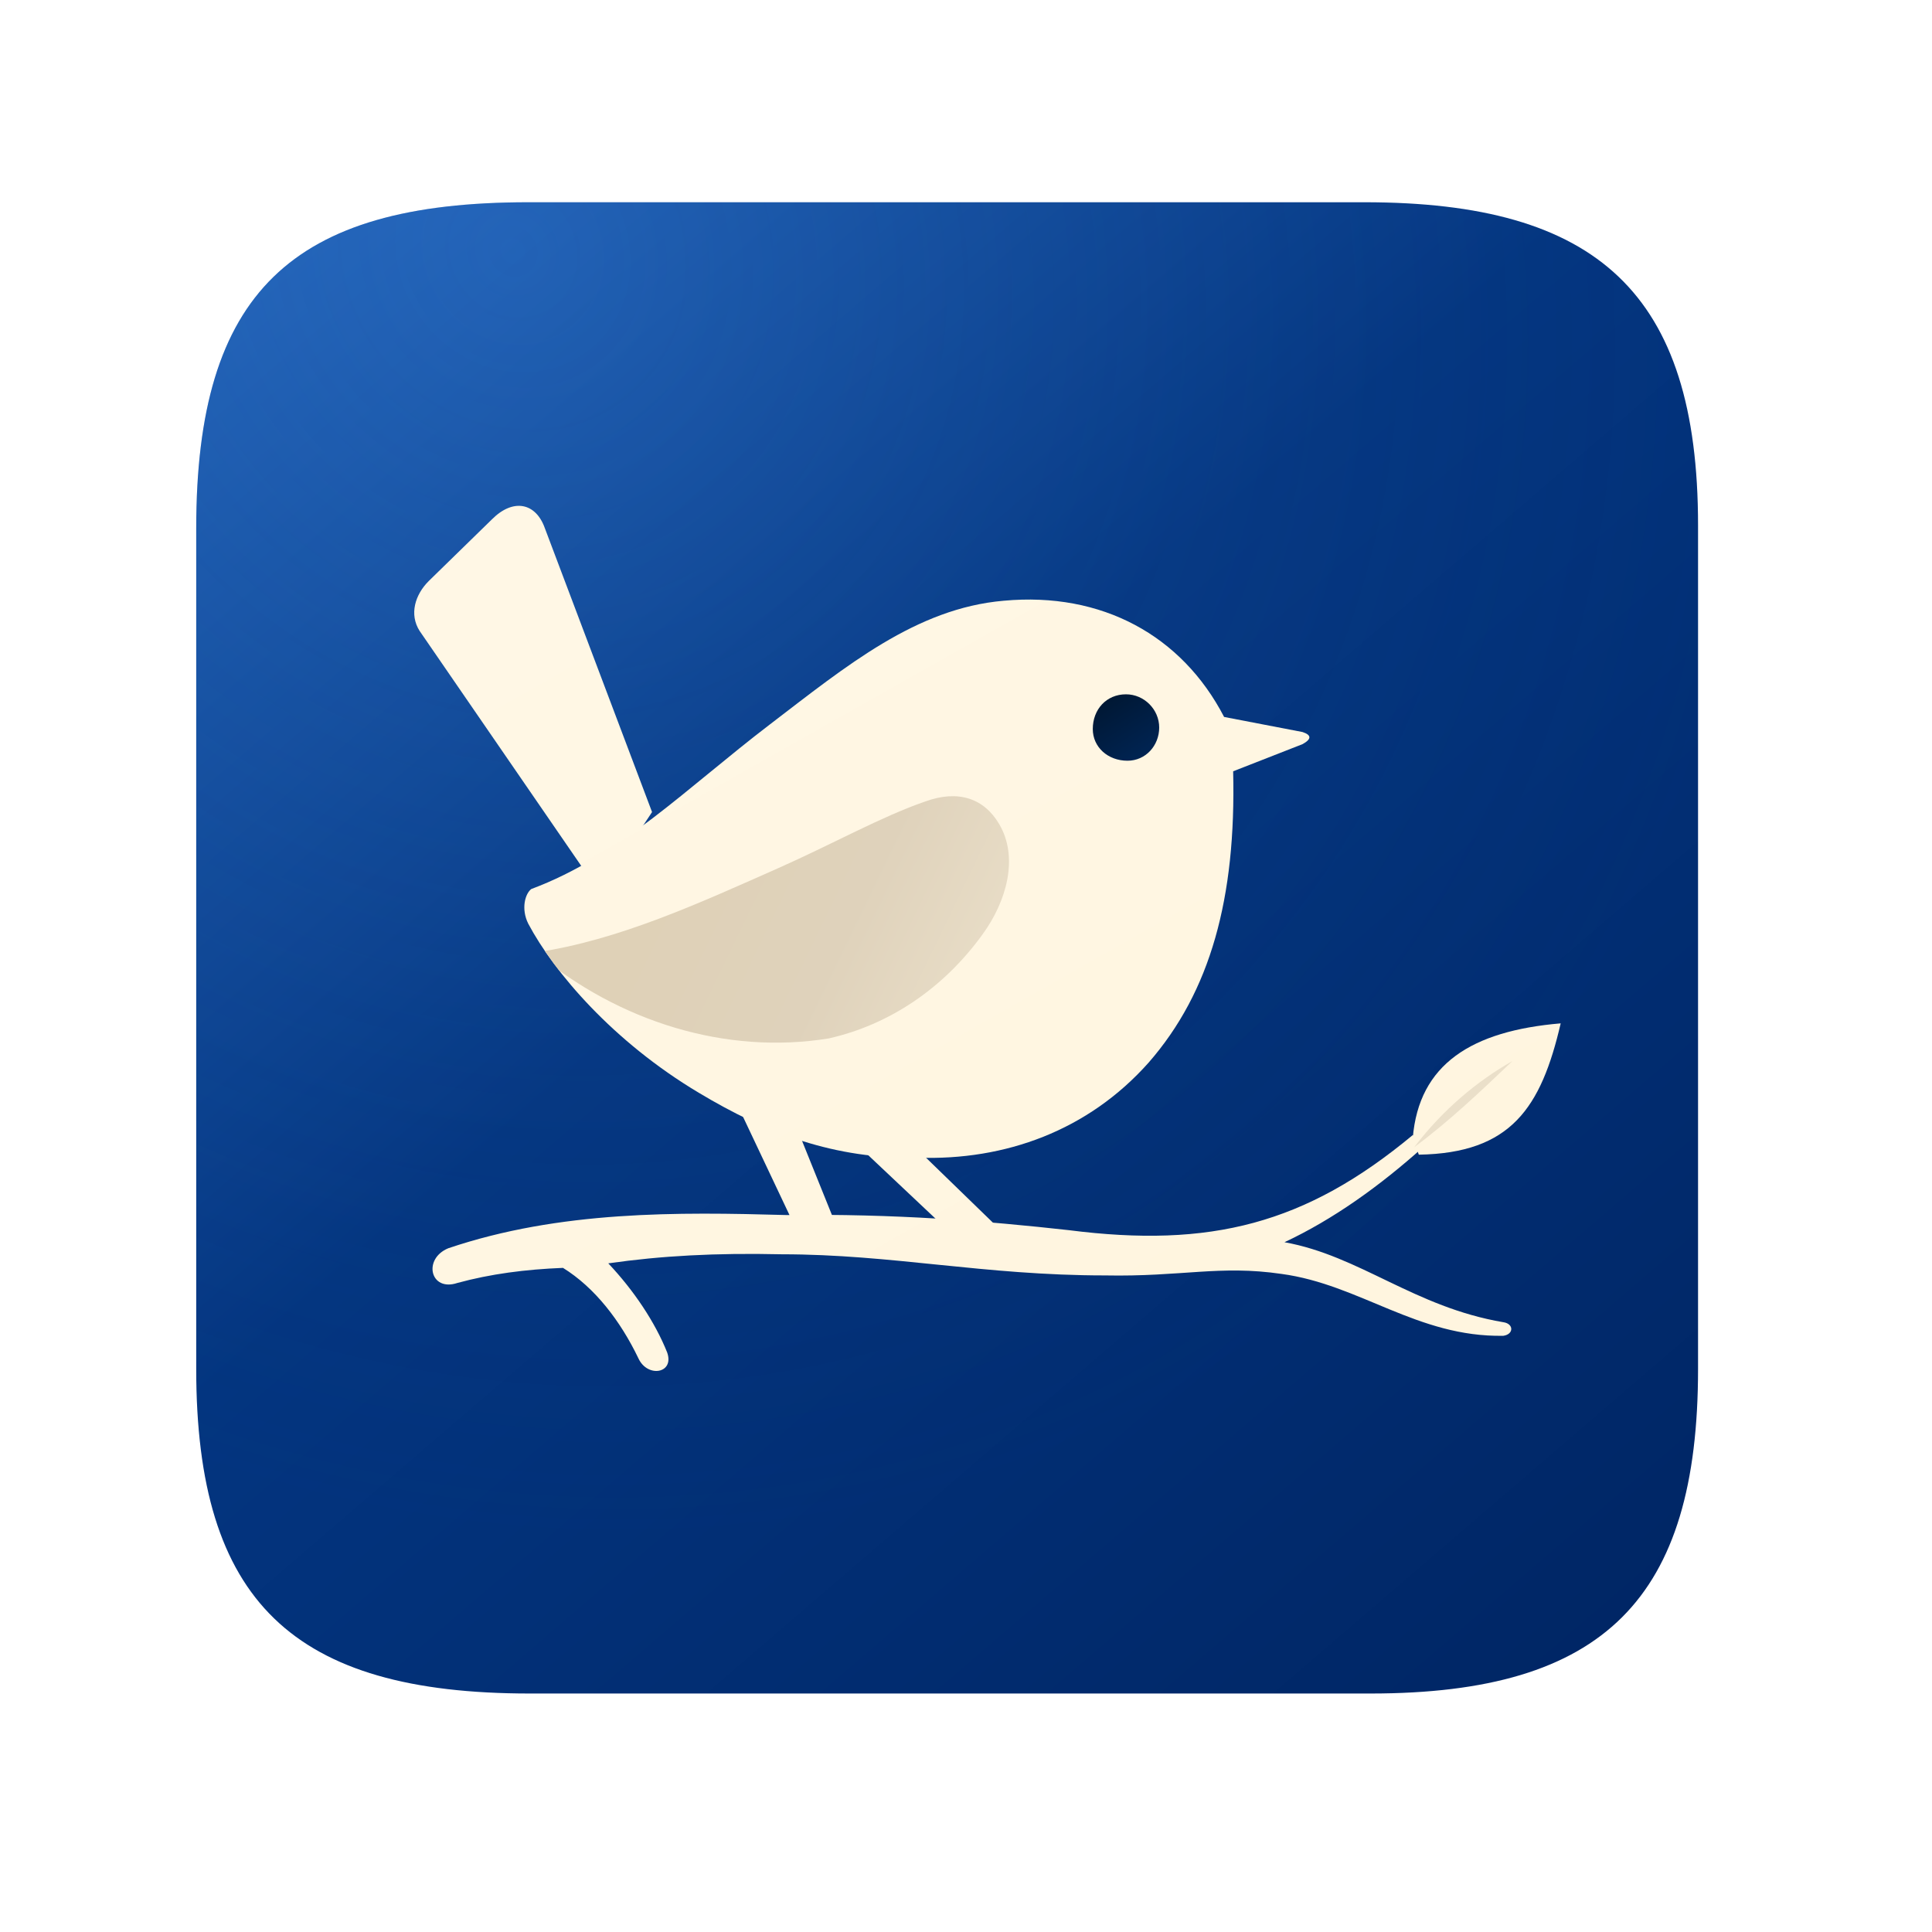
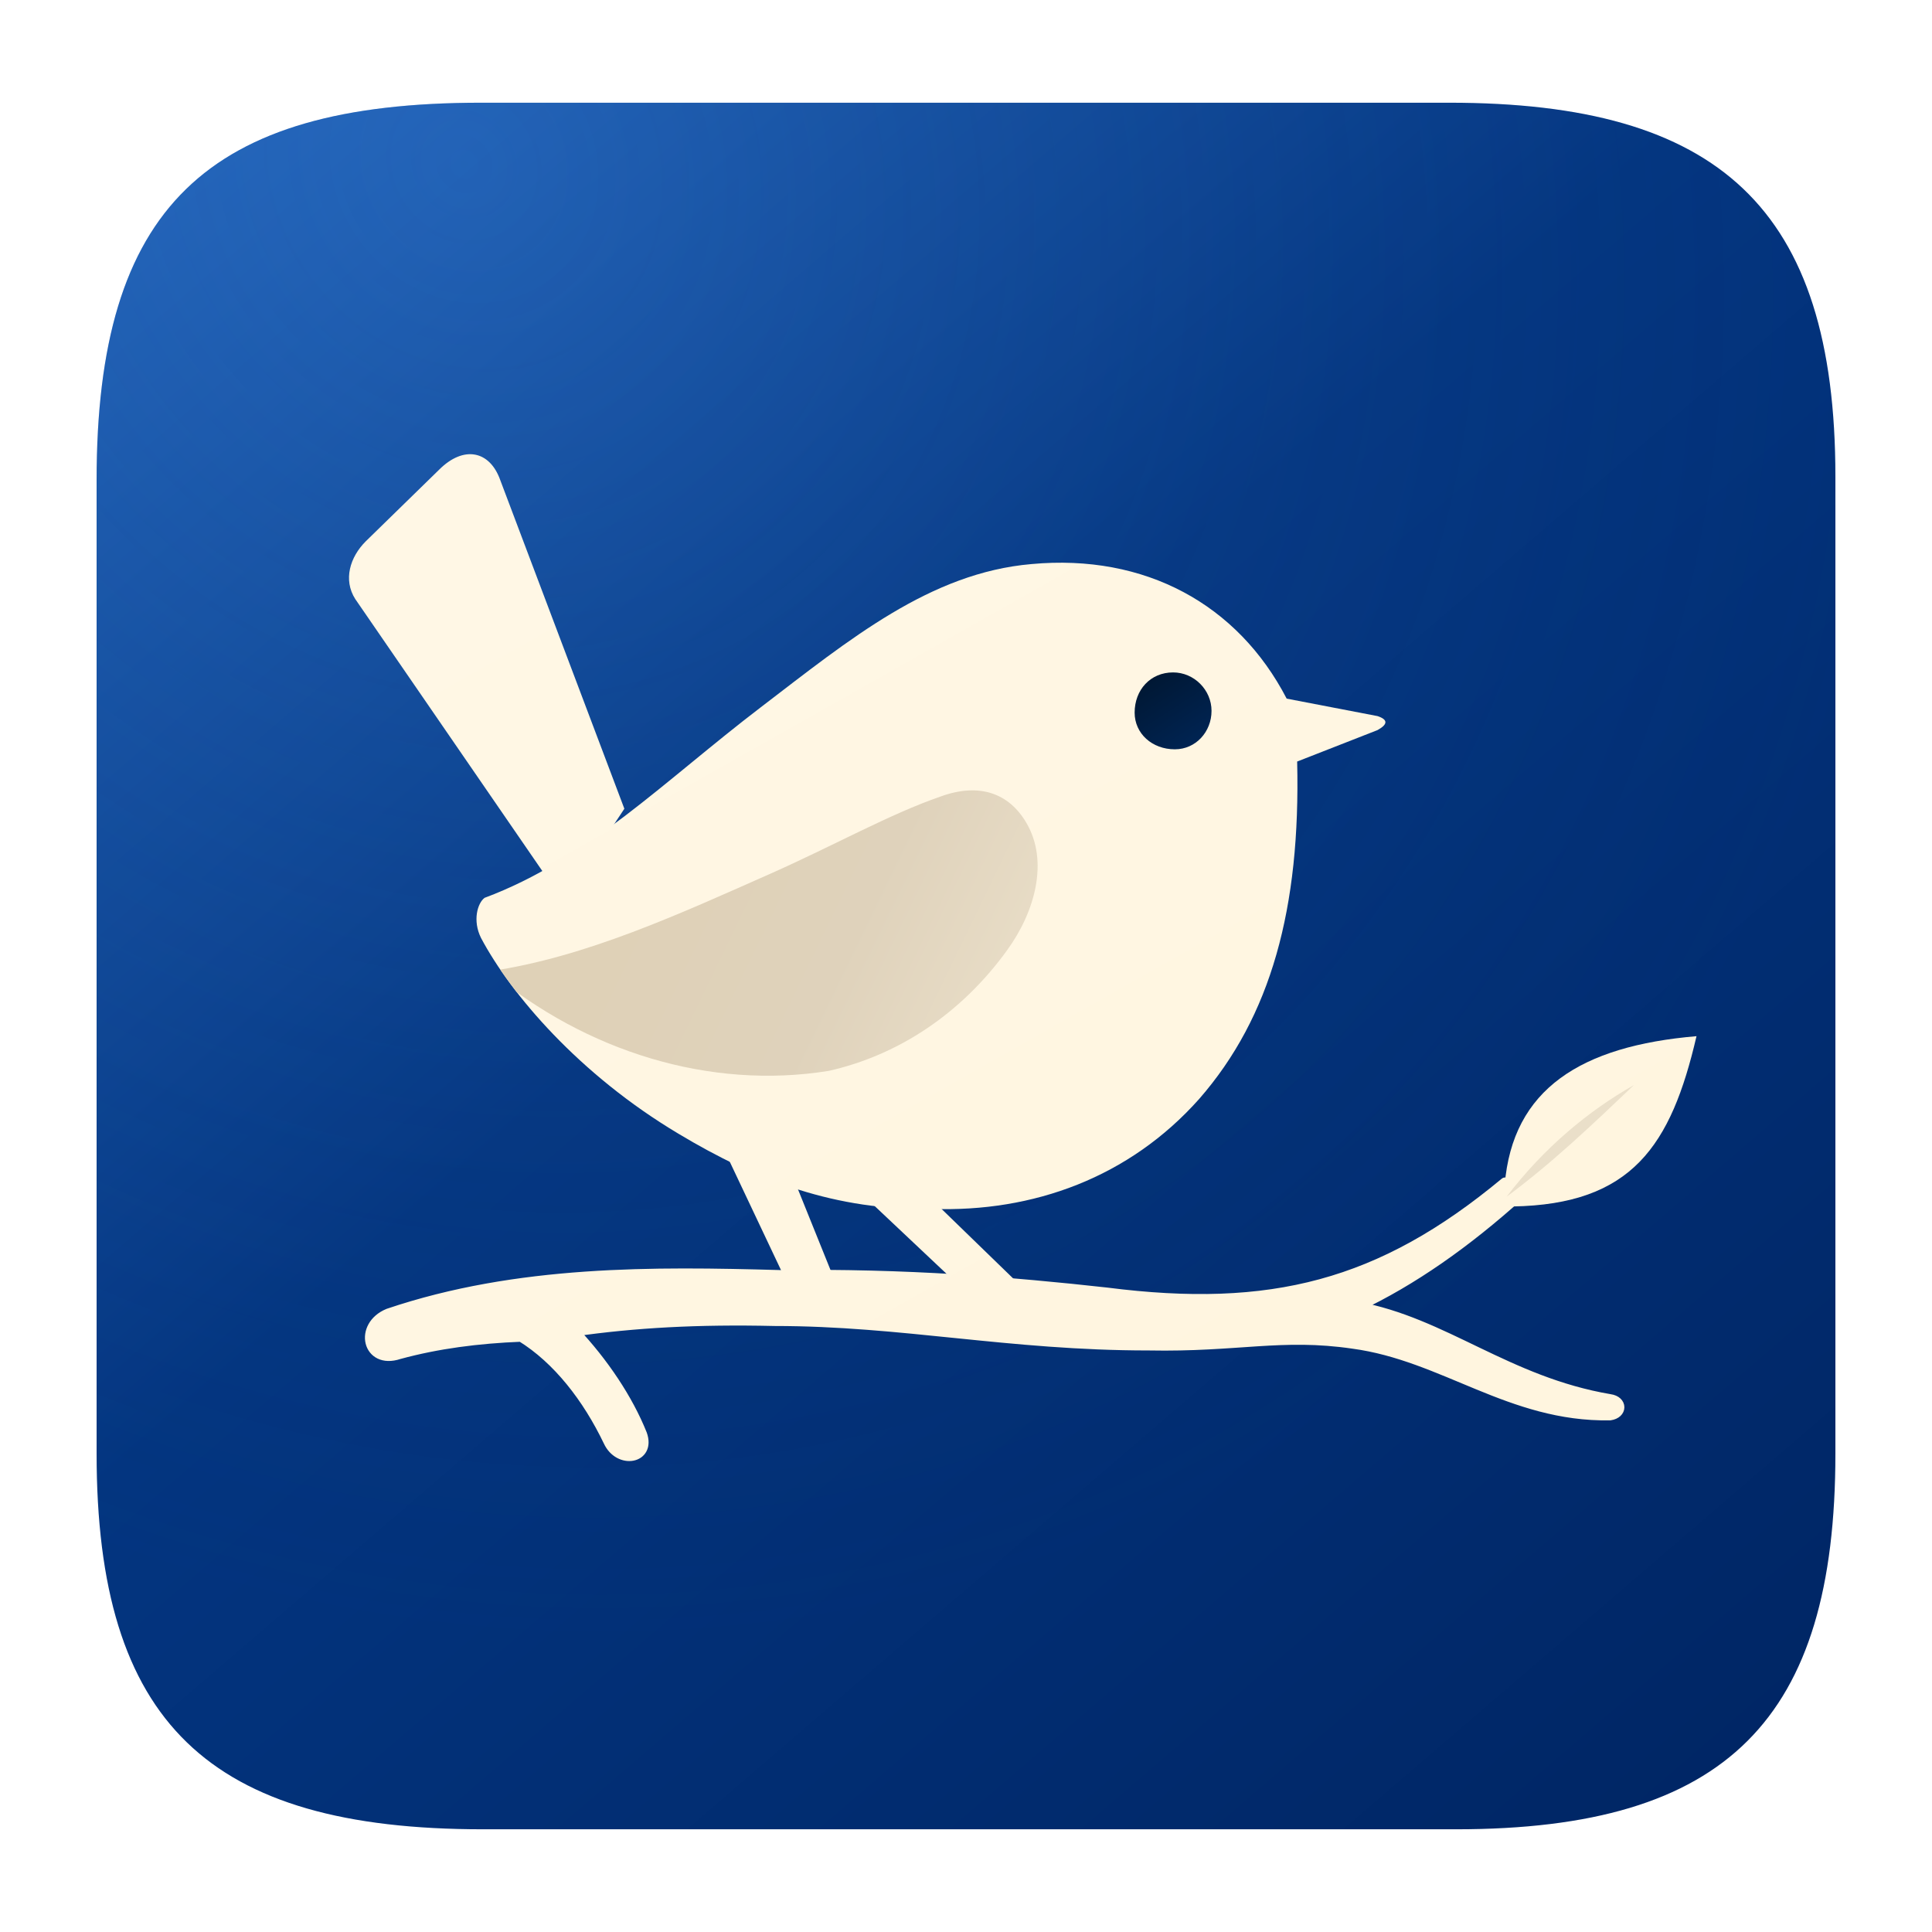
<svg xmlns="http://www.w3.org/2000/svg" width="1280" height="1280" viewBox="0 0 1280 1280" fill="none">
  <defs>
    <linearGradient id="blue" x1="220" y1="150" x2="1045" y2="1110" gradientUnits="userSpaceOnUse">
      <stop stop-color="#1e5eb4" />
      <stop offset=".42" stop-color="#033580" />
      <stop offset="1" stop-color="#002665" />
    </linearGradient>
    <radialGradient id="light" cx="0" cy="0" r="1" gradientTransform="translate(340 165) rotate(53) scale(890 805)" gradientUnits="userSpaceOnUse">
      <stop stop-color="#438bdf" stop-opacity=".23" />
      <stop offset="1" stop-color="#103e77" stop-opacity="0" />
    </radialGradient>
    <linearGradient id="cream" x1="440" y1="340" x2="753" y2="894" gradientUnits="userSpaceOnUse">
      <stop stop-color="#fff7e5" />
      <stop offset=".55" stop-color="#fff6e2" />
      <stop offset="1" stop-color="#fff5df" />
    </linearGradient>
    <linearGradient id="wing" x1="440" y1="577" x2="657" y2="682" gradientUnits="userSpaceOnUse">
      <stop stop-color="#dfd1b7" />
      <stop offset=".52" stop-color="#dfd2bb" />
      <stop offset="1" stop-color="#eadfc9" />
    </linearGradient>
    <linearGradient id="eye" x1="731" y1="462" x2="757" y2="502" gradientUnits="userSpaceOnUse">
      <stop stop-color="#001732" />
      <stop offset="1" stop-color="#002453" />
    </linearGradient>
    <clipPath id="body-clip">
      <path d="M352 589C411 567 455 522 510 480C561 441 607 403 665 398C730 392 783 421 811 475L863 485Q872 488 863 493L817 511C819 595 802 657 761 704C721 749 666 769 608 767C553 768 508 751 463 724C406 690 367 644 350 612C345 602 348 592 352 589Z" />
    </clipPath>
    <path id="tile" d="M350 134H904C1058 134 1125 194 1125 348V907C1125 1059 1063 1122 908 1122H351C194 1122 130 1061 130 907V350C130 194 193 134 350 134Z" />
  </defs>
-   <g id="background">
-     <use href="#tile" fill="url(#blue)" />
-     <use href="#tile" fill="url(#light)" />
+   <g id="artwork" transform="translate(640 640) scale(1.157789) translate(-627.5 -628)">
+     <g id="background">
+       <use href="#tile" fill="url(#blue)" />
+       <use href="#tile" fill="url(#light)" />
+     </g>
+     <g id="bird" fill="url(#cream)">
+       <path id="tail" d="M397 591L278 418C271 407 275 394 284 385L326 344C340 330 355 333 361 350L432 538Z" />
+       <path id="body" d="M352 589C411 567 455 522 510 480C561 441 607 403 665 398C730 392 783 421 811 475L863 485Q872 488 863 493L817 511C819 595 802 657 761 704C721 749 666 769 608 767C553 768 508 751 463 724C406 690 367 644 350 612C345 602 348 592 352 589Z" />
+       <path id="left-leg" d="M489 733L527 745L552 807H524Z" />
+       <path id="right-leg" d="M560 751L597 751L665 817H630Z" />
+       <path id="wing-shape" clip-path="url(#body-clip)" d="M355 631C410 623 464 598 516 575C552 559 584 541 613 531C635 523 652 529 662 546C675 568 667 597 651 619C625 655 589 679 549 688C481 699 410 677 355 631Z" fill="url(#wing)" />
+       <path id="eye-shape" d="M768 482C768 494 759 504 747 504C734 504 724 495 724 483C724 470 733 460 746 460C758 460 768 470 768 482Z" fill="url(#eye)" />
+     </g>
+     <path id="branch" fill="url(#cream)" stroke="url(#cream)" stroke-width="6" stroke-linejoin="round" d="M297 827C371 802 449 803 521 805C593 804 654 809 708 815C802 827 865 811 936 752L944 759C914 786 883 808 851 823C901 832 937 866 996 876C1003 877 1003 884 996 885C939 886 901 851 849 844C808 838 783 846 732 845C652 845 591 831 518 831C474 830 438 832 403 837C420 855 434 876 442 896C447 910 429 913 423 900C411 875 394 853 373 840C348 841 325 844 303 850C285 856 280 834 297 827Z" />
+     <g id="foliage" transform="translate(938 760) scale(1.12) translate(-938 -760)">
+       <path id="leaf" fill="url(#cream)" d="M936 754C940 705 975 683 1034 678C1021 734 1001 764 940 765Z" />
+       <path id="leaf-vein" fill="url(#wing)" d="M937 760C956 735 979 716 1002 703C981 723 960 743 937 760Z" />
+     </g>
  </g>
-   <g id="bird" fill="url(#cream)">
-     <path id="tail" d="M397 591L278 418C271 407 275 394 284 385L326 344C340 330 355 333 361 350L432 538Z" />
-     <path id="body" d="M352 589C411 567 455 522 510 480C561 441 607 403 665 398C730 392 783 421 811 475L863 485Q872 488 863 493L817 511C819 595 802 657 761 704C721 749 666 769 608 767C553 768 508 751 463 724C406 690 367 644 350 612C345 602 348 592 352 589Z" />
-     <path id="left-leg" d="M489 733L527 745L552 807H524Z" />
-     <path id="right-leg" d="M560 751L597 751L665 817H630Z" />
-     <path id="wing-shape" clip-path="url(#body-clip)" d="M355 631C410 623 464 598 516 575C552 559 584 541 613 531C635 523 652 529 662 546C675 568 667 597 651 619C625 655 589 679 549 688C481 699 410 677 355 631Z" fill="url(#wing)" />
-     <path id="eye-shape" d="M768 482C768 494 759 504 747 504C734 504 724 495 724 483C724 470 733 460 746 460C758 460 768 470 768 482Z" fill="url(#eye)" />
-   </g>
-   <path id="branch" fill="url(#cream)" d="M297 827C371 802 449 803 521 805C593 804 654 809 708 815C802 827 865 811 936 752L944 759C914 786 883 808 851 823C901 832 937 866 996 876C1003 877 1003 884 996 885C939 886 901 851 849 844C808 838 783 846 732 845C652 845 591 831 518 831C474 830 438 832 403 837C420 855 434 876 442 896C447 910 429 913 423 900C411 875 394 853 373 840C348 841 325 844 303 850C285 856 280 834 297 827Z" />
-   <path id="leaf" fill="url(#cream)" d="M936 754C940 705 975 683 1034 678C1021 734 1001 764 940 765Z" />
-   <path id="leaf-vein" fill="url(#wing)" d="M937 760C956 735 979 716 1002 703C981 723 960 743 937 760Z" />
</svg>
